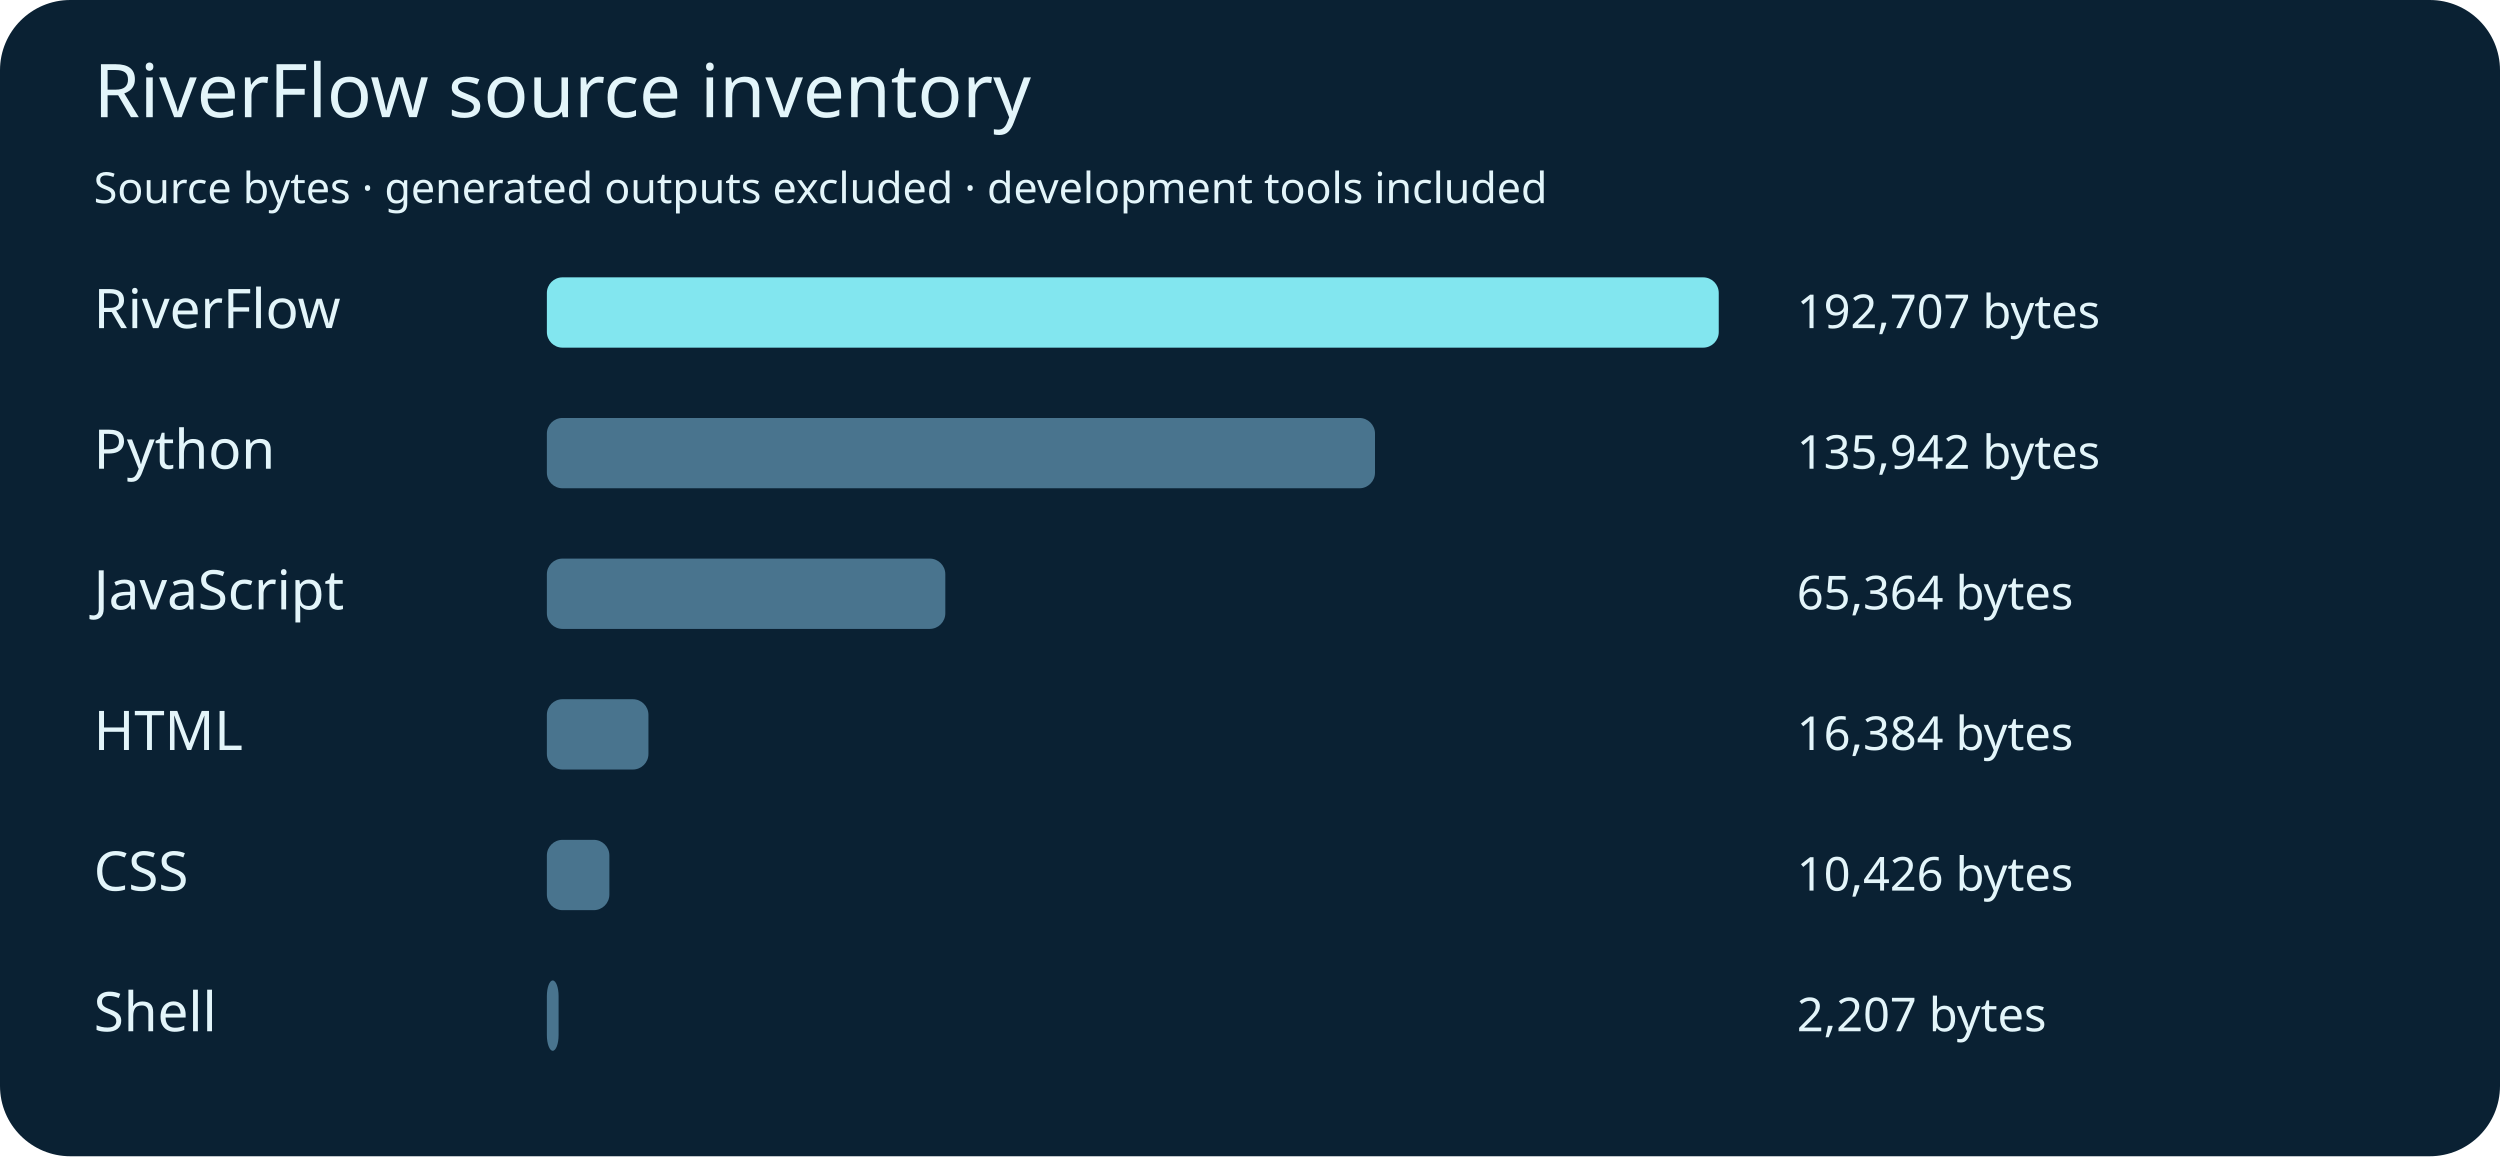
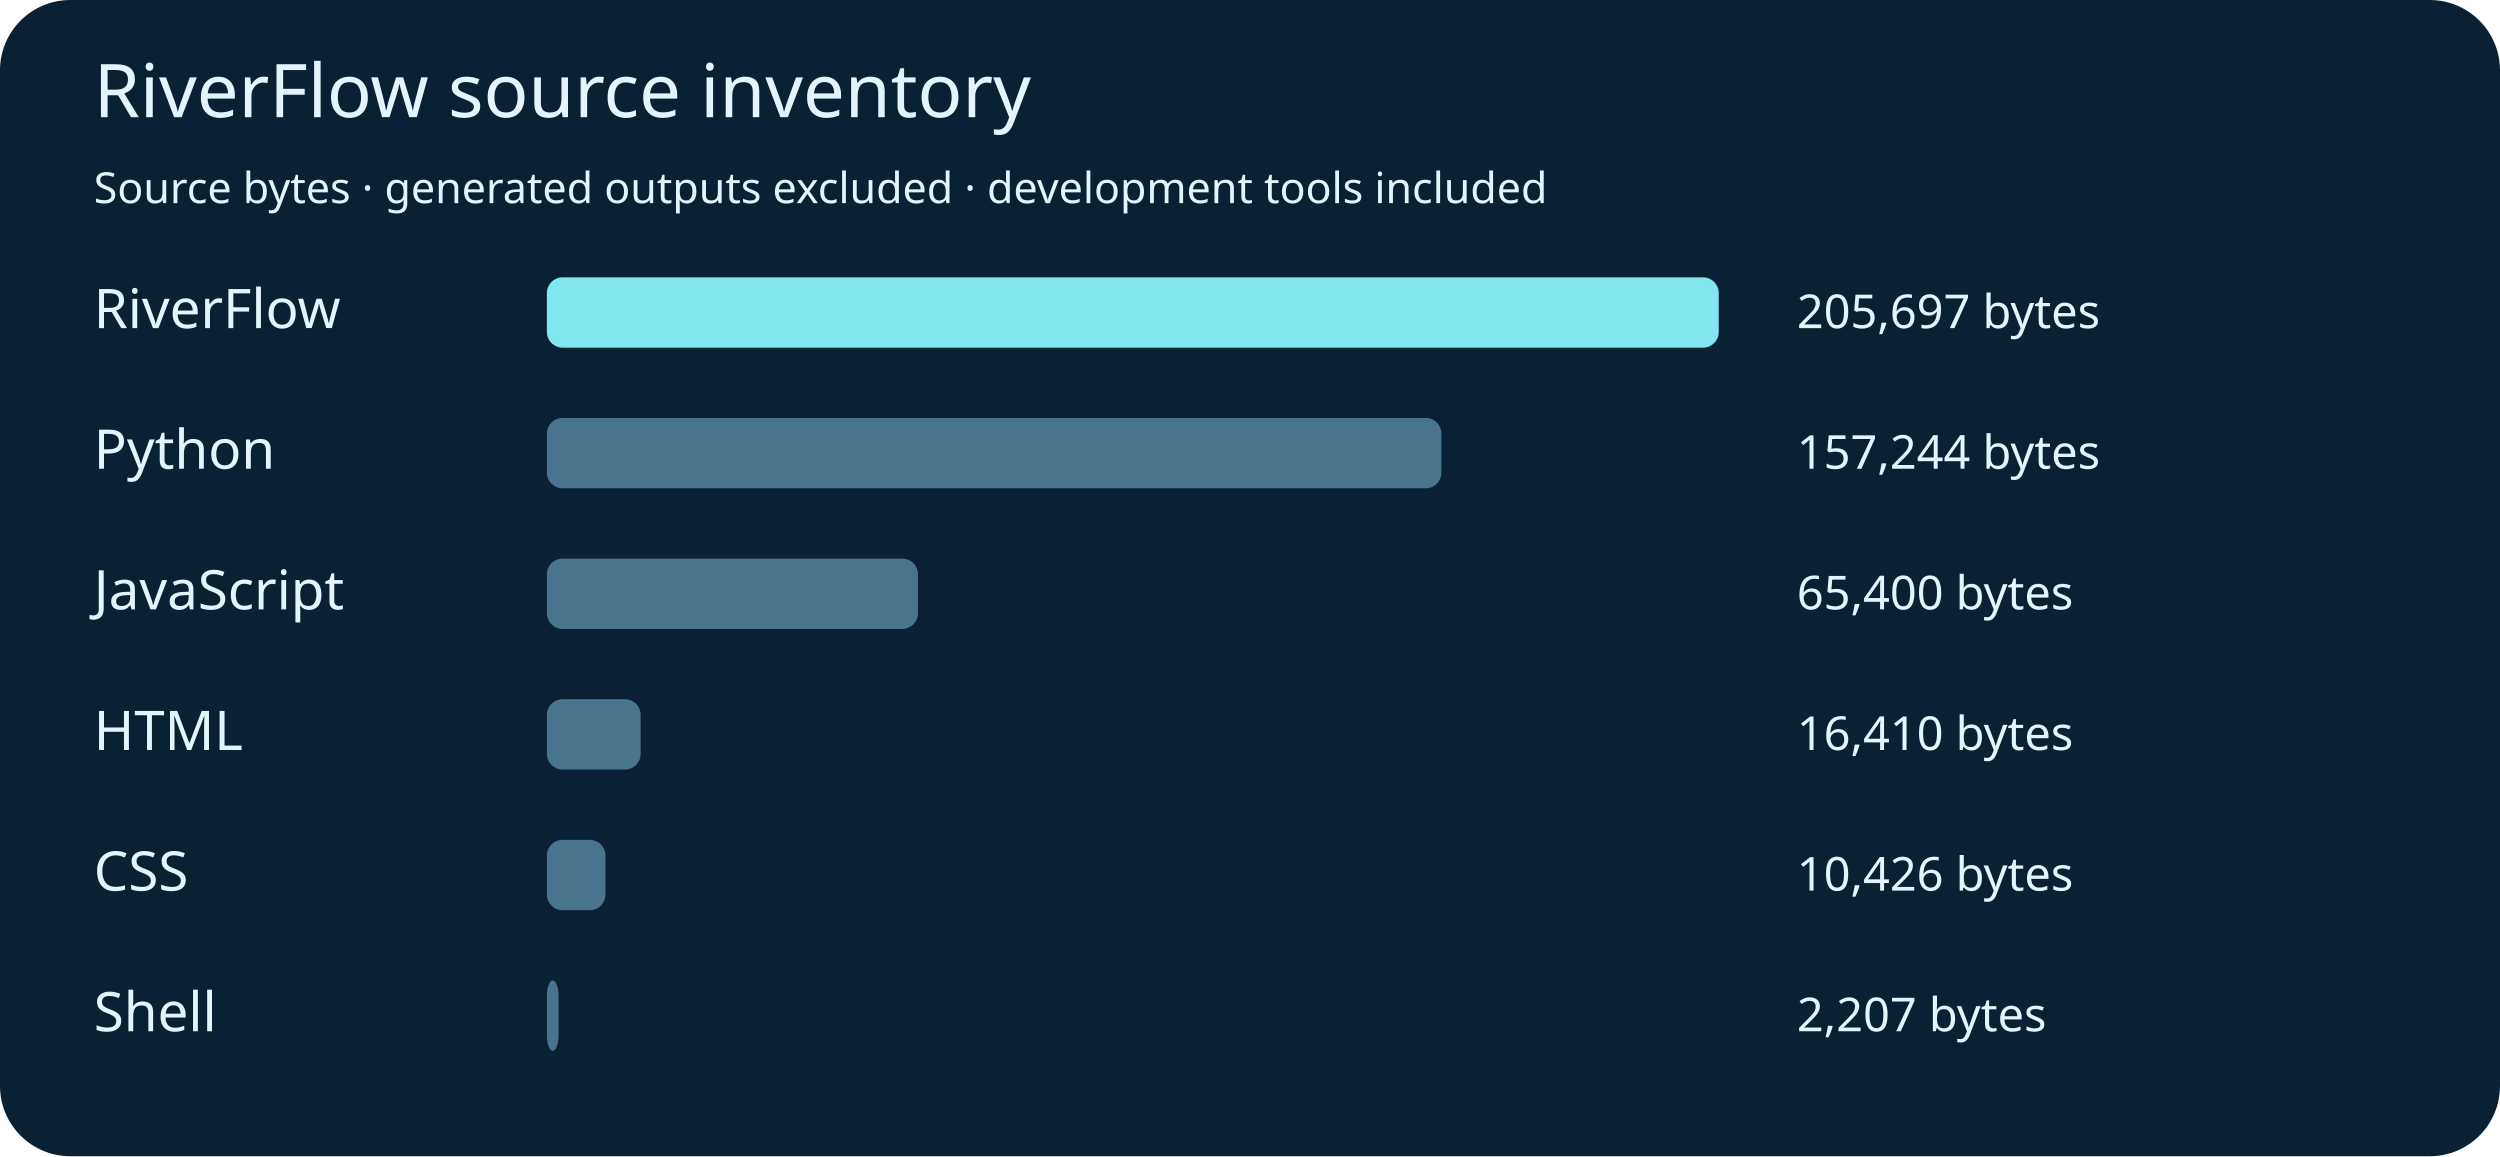
<svg xmlns="http://www.w3.org/2000/svg" width="640" height="296" viewBox="0 0 640 296">
  <rect width="640" height="296" rx="18" fill="#0a2133" />
  <g font-family="sans-serif" fill="#e3f5fa">
    <text x="24" y="30" font-size="19">RiverFlow source inventory</text>
    <text x="24" y="52" font-size="11">Source bytes · generated outputs excluded · development tools included</text>
    <text x="24" y="84" font-size="14">RiverFlow</text>
    <rect x="140" y="71" width="300" height="18" rx="4" fill="#82e6ef" />
-     <text x="460" y="84" font-size="12">192,707 bytes</text>
+     <text x="460" y="84" font-size="12">205,697 bytes</text>
    <text x="24" y="120" font-size="14">Python</text>
-     <rect x="140" y="107" width="212" height="18" rx="4" fill="#49748e" />
-     <text x="460" y="120" font-size="12">135,942 bytes</text>
+     <rect x="140" y="107" width="229" height="18" rx="4" fill="#49748e" />
+     <text x="460" y="120" font-size="12">157,244 bytes</text>
    <text x="24" y="156" font-size="14">JavaScript</text>
-     <rect x="140" y="143" width="102" height="18" rx="4" fill="#49748e" />
-     <text x="460" y="156" font-size="12">65,364 bytes</text>
+     <rect x="140" y="143" width="95" height="18" rx="4" fill="#49748e" />
+     <text x="460" y="156" font-size="12">65,400 bytes</text>
    <text x="24" y="192" font-size="14">HTML</text>
-     <rect x="140" y="179" width="26" height="18" rx="4" fill="#49748e" />
-     <text x="460" y="192" font-size="12">16,384 bytes</text>
+     <rect x="140" y="179" width="24" height="18" rx="4" fill="#49748e" />
+     <text x="460" y="192" font-size="12">16,410 bytes</text>
    <text x="24" y="228" font-size="14">CSS</text>
-     <rect x="140" y="215" width="16" height="18" rx="4" fill="#49748e" />
+     <rect x="140" y="215" width="15" height="18" rx="4" fill="#49748e" />
    <text x="460" y="228" font-size="12">10,426 bytes</text>
    <text x="24" y="264" font-size="14">Shell</text>
    <rect x="140" y="251" width="3" height="18" rx="4" fill="#49748e" />
    <text x="460" y="264" font-size="12">2,207 bytes</text>
  </g>
</svg>
